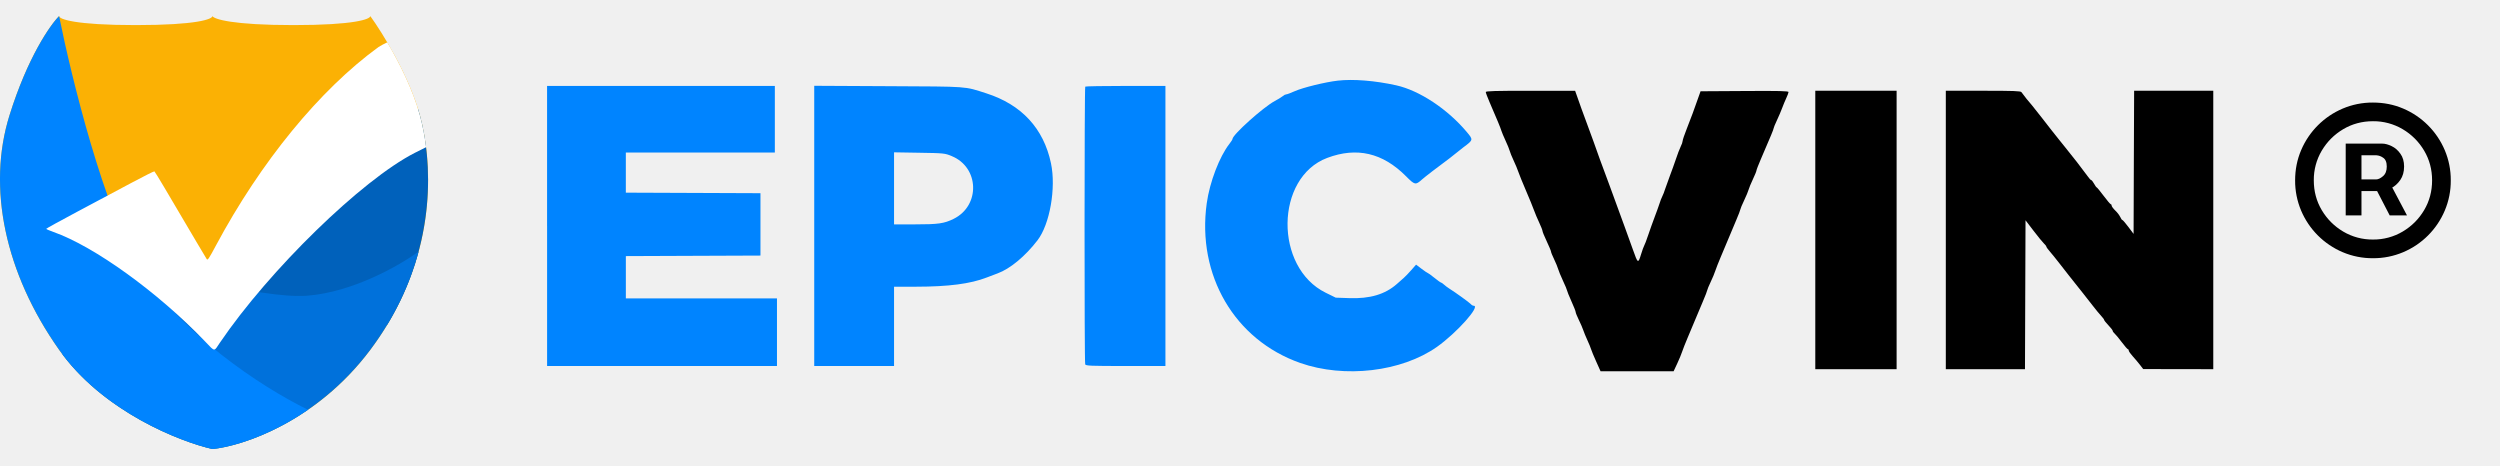
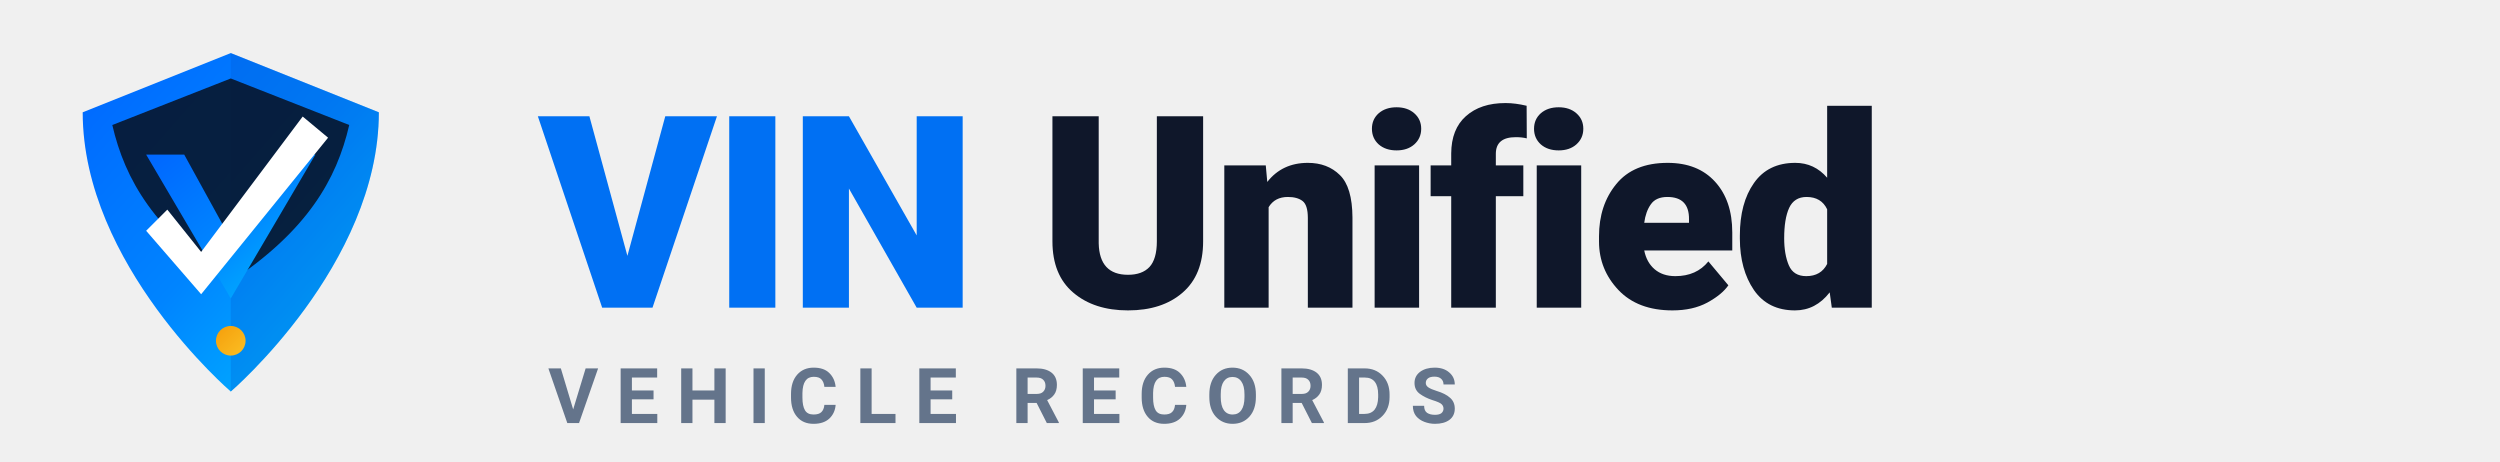
- <svg xmlns="http://www.w3.org/2000/svg" width="129" height="24" fill="none">
-   <path fill="#FBB104" d="M3.05 18.05c2.234 3.165 6.205 4.732 7.912 5.12 1.551-.155 5.352-1.396 8.145-5.12 3.49-4.654 3.258-9.54 2.56-12.1-.56-2.048-1.94-4.267-2.56-5.12 0 .155-.792.465-3.956.465-3.165 0-4.112-.31-4.19-.465 0 .155-.79.465-3.955.465S3.05.985 3.05.83c-.466.465-1.63 2.141-2.56 5.12-1.164 3.723-.233 8.145 2.56 12.1Z" />
-   <path fill="#0061BB" fill-rule="evenodd" d="M21.575 5.634 17.71 6.88l-6.981 9.076 6.98 1.629 2.281-.845c2.559-4.238 2.309-8.47 1.676-10.79a9.638 9.638 0 0 0-.092-.316Z" clip-rule="evenodd" />
-   <path fill="#0071DB" fill-rule="evenodd" d="M21.6 12.98c-.976.714-3.386 2.096-5.751 2.278-2.42.186-8.3-1.474-10.938-2.327L3.23 18.296c2.26 3 6.07 4.497 7.733 4.874 1.551-.155 5.352-1.396 8.145-5.12 1.275-1.7 2.054-3.432 2.494-5.07Z" clip-rule="evenodd" />
-   <path fill="#0084FF" fill-rule="evenodd" d="M3.054.85c.624 3.112 2.327 10.04 4.185 13.012 2.061 3.299 6.133 6.05 8.653 7.281-1.996 1.376-3.93 1.927-4.93 2.027-1.707-.388-5.678-1.955-7.912-5.12C.257 14.095-.674 9.673.49 5.95 1.42 2.97 2.584 1.295 3.05.83c0 .006.001.013.004.02Z" clip-rule="evenodd" />
-   <path fill="#fff" fill-rule="evenodd" d="M19.983 2.185a4.39 4.39 0 0 0-.45.24c-3.037 2.21-6.077 5.922-8.39 10.242-.369.69-.427.776-.476.704-.03-.045-.266-.44-.523-.877A899.775 899.775 0 0 0 8.49 9.692c-.269-.456-.504-.839-.523-.85-.018-.012-.552.256-1.186.594l-2.775 1.478c-.892.475-1.622.877-1.622.894 0 .016.168.09.374.162 2.108.743 5.382 3.105 7.808 5.632.295.307.404.445.494.433.076-.01.137-.13.284-.348 2.547-3.75 7.326-8.406 10.057-9.798l.36-.18.224-.113a11.826 11.826 0 0 0-.319-1.646c-.36-1.322-1.063-2.714-1.683-3.765Z" clip-rule="evenodd" />
-   <path fill="#000" fill-rule="evenodd" d="M76.666 4.75c0 .038.087.27.193.516.385.888.574 1.344.611 1.477.022.074.119.306.216.515.098.208.194.445.214.525.02.08.112.307.205.504.093.197.203.46.244.586.041.126.217.558.39.96.173.403.36.858.414 1.012.054.154.176.443.27.641.093.198.17.393.17.433 0 .04.098.281.22.537.121.256.22.494.22.529 0 .035.074.216.164.403.09.187.181.409.203.493.021.085.134.357.25.607.117.248.212.477.212.507 0 .03.1.275.22.544.122.268.222.521.222.562 0 .04.073.221.162.403.09.18.192.419.229.529.036.11.134.347.216.525.083.18.168.387.189.461.021.075.14.362.264.637l.225.502h3.769l.184-.393c.102-.216.216-.492.255-.614.04-.122.163-.439.277-.705.113-.266.287-.679.385-.917.099-.24.282-.674.407-.967.125-.293.228-.557.228-.588 0-.03.078-.217.172-.416.096-.198.205-.46.243-.582.039-.12.163-.438.276-.704.114-.267.287-.68.386-.918.098-.238.282-.673.406-.966.126-.293.228-.558.228-.59 0-.03.087-.238.194-.462.106-.223.21-.47.229-.55.02-.078.118-.318.22-.533.102-.215.185-.419.185-.453 0-.033.096-.285.214-.558.54-1.254.67-1.565.67-1.616 0-.03.077-.218.171-.416.094-.2.216-.484.27-.633.055-.149.15-.38.214-.515.063-.134.115-.275.116-.312 0-.054-.47-.066-2.269-.054l-2.27.014-.155.434-.252.704c-.053.15-.19.51-.307.801-.116.291-.211.572-.211.624a.717.717 0 0 1-.084.25 6.648 6.648 0 0 0-.25.65c-.093.272-.238.678-.324.901-.086.224-.2.54-.254.705a2.396 2.396 0 0 1-.137.352 2.41 2.41 0 0 0-.137.352c-.054.164-.168.482-.254.705a29.69 29.69 0 0 0-.33.922c-.095.283-.192.54-.216.57-.022.03-.096.234-.163.454-.146.477-.163.467-.412-.239-.105-.297-.29-.81-.41-1.137-.289-.782-.698-1.903-.783-2.142a55.043 55.043 0 0 0-.271-.732c-.19-.505-.272-.73-.57-1.572-.064-.179-.207-.57-.318-.867a77.278 77.278 0 0 1-.3-.814l-.069-.195-.146-.413-.12-.338-2.305-.001c-1.808-.001-2.305.013-2.305.066Zm17.003 7.116v7.184h4.196V4.683h-4.196v7.183Zm6.735 0v7.184h4.085l.014-3.842.014-3.842.414.542c.228.298.469.594.537.657.068.063.124.136.124.162.001.026.082.14.181.251.098.113.316.382.483.598.167.217.383.494.481.616l.359.453c.099.127.268.339.374.47.107.132.33.417.497.634.167.217.372.466.456.554.083.088.151.181.151.206 0 .026.1.15.221.277.122.126.221.255.221.286 0 .03.044.093.097.138.054.045.22.246.37.446.149.2.292.363.316.363.025 0 .045.032.045.07 0 .04.093.173.207.297.114.125.282.324.373.443l.165.215 1.808.003 1.808.003V4.683h-4.084l-.015 3.693-.013 3.694-.269-.36c-.148-.197-.288-.359-.311-.359-.023 0-.07-.067-.105-.149a1.332 1.332 0 0 0-.255-.333c-.106-.101-.192-.217-.192-.257 0-.041-.02-.074-.045-.074-.024 0-.191-.195-.369-.434-.179-.239-.339-.434-.357-.434-.018 0-.079-.085-.136-.19-.057-.104-.125-.189-.15-.189-.025 0-.102-.083-.171-.184a39.052 39.052 0 0 0-1.146-1.477 32.79 32.79 0 0 1-.386-.481 59.51 59.51 0 0 0-.335-.421 38.6 38.6 0 0 1-.495-.636c-.195-.253-.429-.55-.521-.658a9.266 9.266 0 0 1-.543-.678c-.036-.06-.403-.073-1.973-.073h-1.93v7.183Z" clip-rule="evenodd" />
-   <path fill="#000" d="M121.038 11.115V7.41h1.878c.151 0 .315.044.492.13.177.084.328.215.452.392.127.174.191.395.191.663 0 .271-.066.502-.196.693-.131.187-.29.33-.477.426a1.123 1.123 0 0 1-.522.146H121.5v-.602h1.105c.11 0 .229-.056.356-.166.131-.11.196-.276.196-.497 0-.228-.065-.382-.196-.462a.652.652 0 0 0-.336-.12h-.773v3.102h-.814Zm2.239-1.747.924 1.747h-.893l-.904-1.747h.873Zm-.833 3.956a3.929 3.929 0 0 1-1.561-.311 4.039 4.039 0 0 1-2.144-2.144 3.938 3.938 0 0 1-.311-1.561c0-.556.104-1.076.311-1.561a4.05 4.05 0 0 1 2.144-2.144 3.928 3.928 0 0 1 1.561-.311c.556 0 1.076.103 1.561.31a4.043 4.043 0 0 1 2.144 2.145 3.92 3.92 0 0 1 .311 1.56 3.92 3.92 0 0 1-.311 1.562 4.03 4.03 0 0 1-2.144 2.144 3.925 3.925 0 0 1-1.561.311Zm0-.964a2.95 2.95 0 0 0 1.536-.412c.462-.274.83-.642 1.105-1.104.274-.462.411-.974.411-1.536s-.137-1.075-.411-1.536a3.123 3.123 0 0 0-1.105-1.105 2.951 2.951 0 0 0-1.536-.412c-.562 0-1.074.138-1.536.412-.462.275-.83.643-1.105 1.105a2.954 2.954 0 0 0-.411 1.536c0 .562.137 1.074.411 1.536.275.462.643.83 1.105 1.104a2.95 2.95 0 0 0 1.536.412Z" />
-   <path fill="#0084FF" fill-rule="evenodd" d="M69.03 4.161c-.643.073-1.796.356-2.213.541-.206.093-.409.168-.449.168a.255.255 0 0 0-.146.07 3.39 3.39 0 0 1-.44.27c-.613.333-2.186 1.746-2.186 1.963 0 .027-.071.139-.158.25-.514.657-1.02 1.98-1.17 3.064-.517 3.714 1.438 7.054 4.824 8.242 2.288.802 5.23.456 7.055-.83 1.015-.717 2.27-2.122 1.894-2.122-.041 0-.106-.036-.144-.082-.066-.079-.794-.605-1.116-.806a2.2 2.2 0 0 1-.271-.204c-.064-.059-.134-.107-.156-.107-.022 0-.176-.111-.343-.246-.167-.135-.319-.245-.338-.245-.018 0-.162-.098-.319-.216l-.284-.216-.248.282c-.136.155-.31.336-.385.401l-.356.314c-.608.536-1.389.769-2.457.731l-.7-.024-.514-.252c-2.667-1.306-2.618-5.946.074-6.959 1.525-.574 2.863-.263 4.063.943.459.461.493.469.825.173.161-.143.773-.613 1.42-1.092.08-.058.234-.18.343-.272.11-.092.281-.228.382-.303.508-.378.508-.382.171-.784-.992-1.184-2.445-2.145-3.646-2.411-1.092-.242-2.215-.332-3.013-.241Zm-40.8 7.499v7.226h11.862v-3.49h-7.798v-2.181l3.473-.014 3.473-.014V9.969l-3.473-.014-3.474-.014V7.87h7.689V4.434H28.229v7.226Zm13.784-.003v7.23h4.119V14.795l1.139-.001c1.674-.002 2.795-.147 3.638-.473.196-.076.45-.172.565-.214.65-.239 1.42-.877 2.06-1.707.637-.828.965-2.702.695-3.977-.379-1.794-1.513-3.022-3.33-3.605-1.16-.372-.855-.35-5.056-.371l-3.83-.02v7.23ZM55.999 4.47c-.046.045-.049 14.212-.003 14.33.03.076.265.086 2.087.086h2.053V4.434h-2.05c-1.128 0-2.067.016-2.087.036Zm-6.89 3.585c1.425.582 1.485 2.553.099 3.238-.494.243-.788.285-2.012.285h-1.063V7.86l1.304.022c1.275.02 1.312.025 1.673.172Z" clip-rule="evenodd" />
+ <svg xmlns="http://www.w3.org/2000/svg" width="260" height="48" viewBox="0 0 260 48" fill="none">
+   <defs>
+     <linearGradient id="shieldGrad" x1="0%" y1="0%" x2="100%" y2="100%">
+       <stop offset="0%" stop-color="#0066FF" />
+       <stop offset="50%" stop-color="#0084FF" />
+       <stop offset="100%" stop-color="#00C0FF" />
+     </linearGradient>
+     <linearGradient id="goldGrad" x1="0%" y1="0%" x2="100%" y2="100%">
+       <stop offset="0%" stop-color="#F59E0B" />
+       <stop offset="100%" stop-color="#FBBF24" />
+     </linearGradient>
+   </defs>
+   <g transform="translate(2, 2) scale(0.44)">
+     <path d="M50 8 L85 22 C85 58 50 88 50 88 C50 88 15 58 15 22 L50 8 Z" fill="url(#shieldGrad)" />
+     <path d="M50 8 L85 22 C85 58 50 88 50 88 L50 8 Z" fill="#0052CC" opacity="0.25" />
+     <path d="M50 14 L78 25 C75 38 68 50 50 62 C32 50 25 38 22 25 L50 14 Z" fill="#07152B" opacity="0.9" />
+     <path d="M30 32 L50 66 L70 32 L61 32 L50 52 L39 32 Z" fill="url(#shieldGrad)" />
+     <path d="M43 55 L35 45 L30 50 L43 65 L73 28 L67 23 Z" fill="#FFFFFF" />
+     <circle cx="50" cy="76" r="3.5" fill="url(#goldGrad)" />
+   </g>
+   <text x="56" y="32" font-family="-apple-system, BlinkMacSystemFont, 'Segoe UI', Roboto, 'Helvetica Neue', Arial, sans-serif" font-size="28" font-weight="900" fill="#0070F3" letter-spacing="-0.5">VIN</text>
+   <text x="108" y="32" font-family="-apple-system, BlinkMacSystemFont, 'Segoe UI', Roboto, 'Helvetica Neue', Arial, sans-serif" font-size="28" font-weight="800" fill="#0F172A" letter-spacing="-0.5">Unified</text>
+   <text x="57" y="44" font-family="-apple-system, BlinkMacSystemFont, 'Segoe UI', Roboto, 'Helvetica Neue', Arial, sans-serif" font-size="8" font-weight="700" fill="#64748B" letter-spacing="1.8">VEHICLE RECORDS</text>
</svg>
